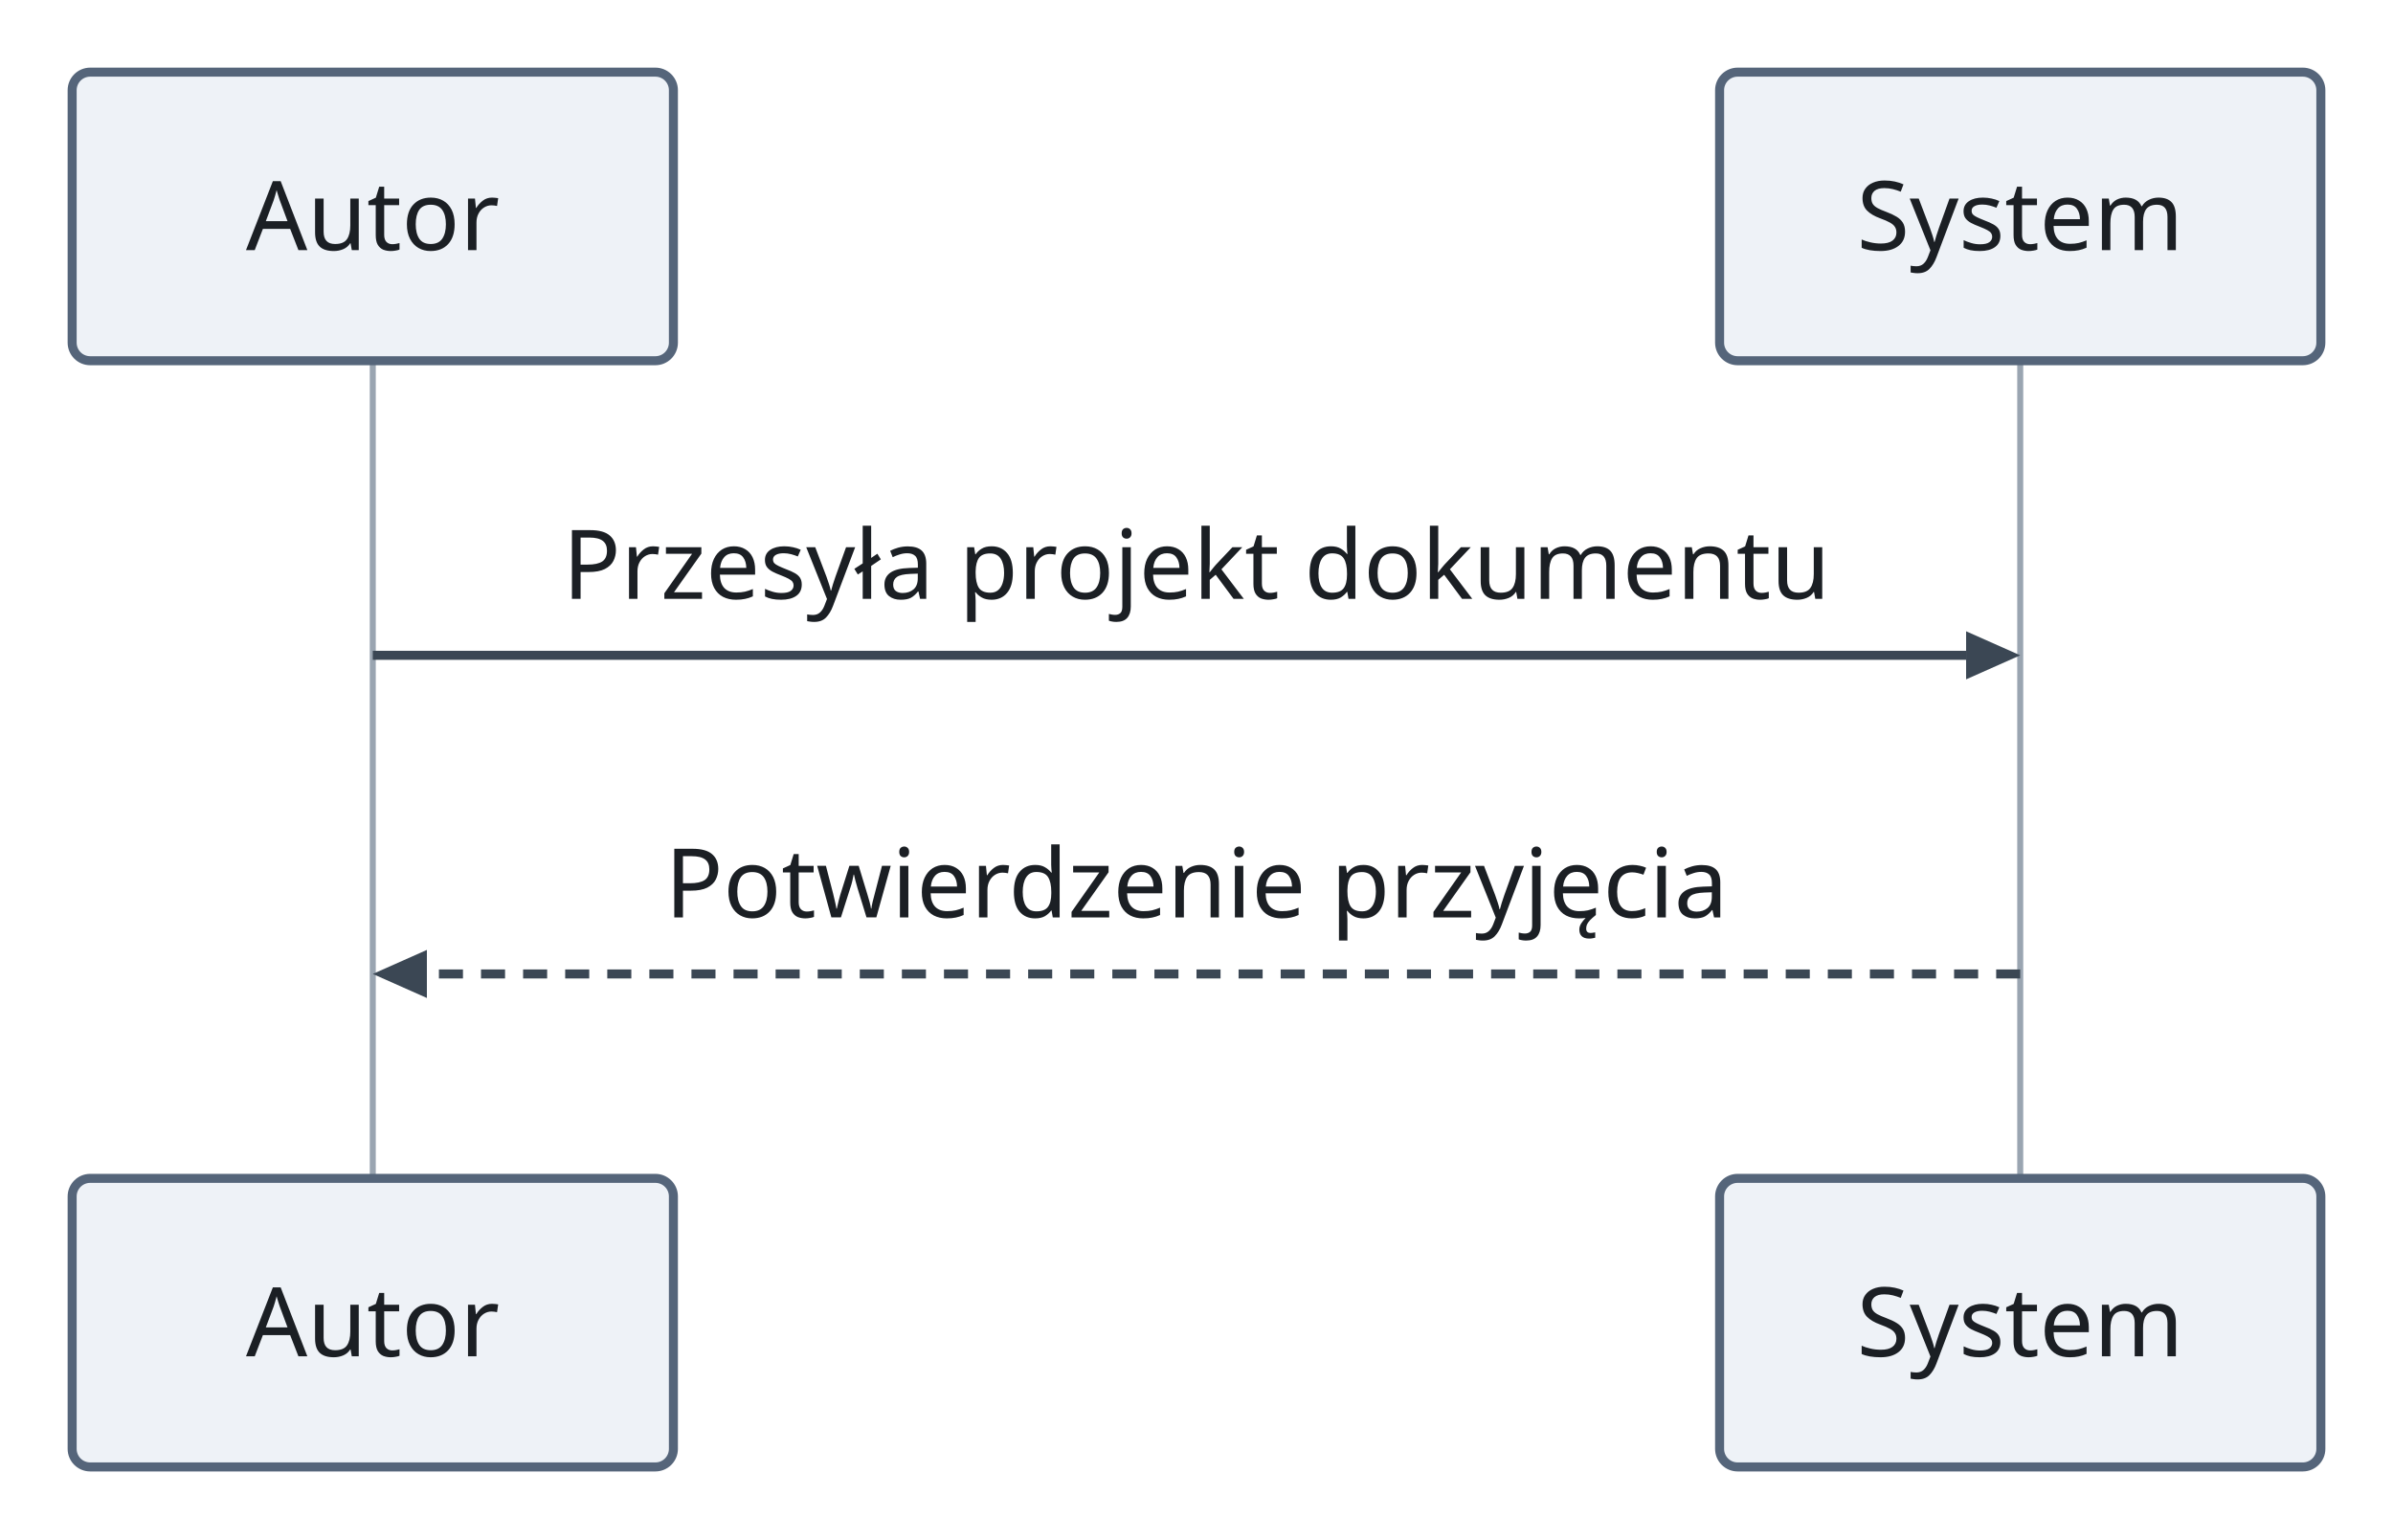
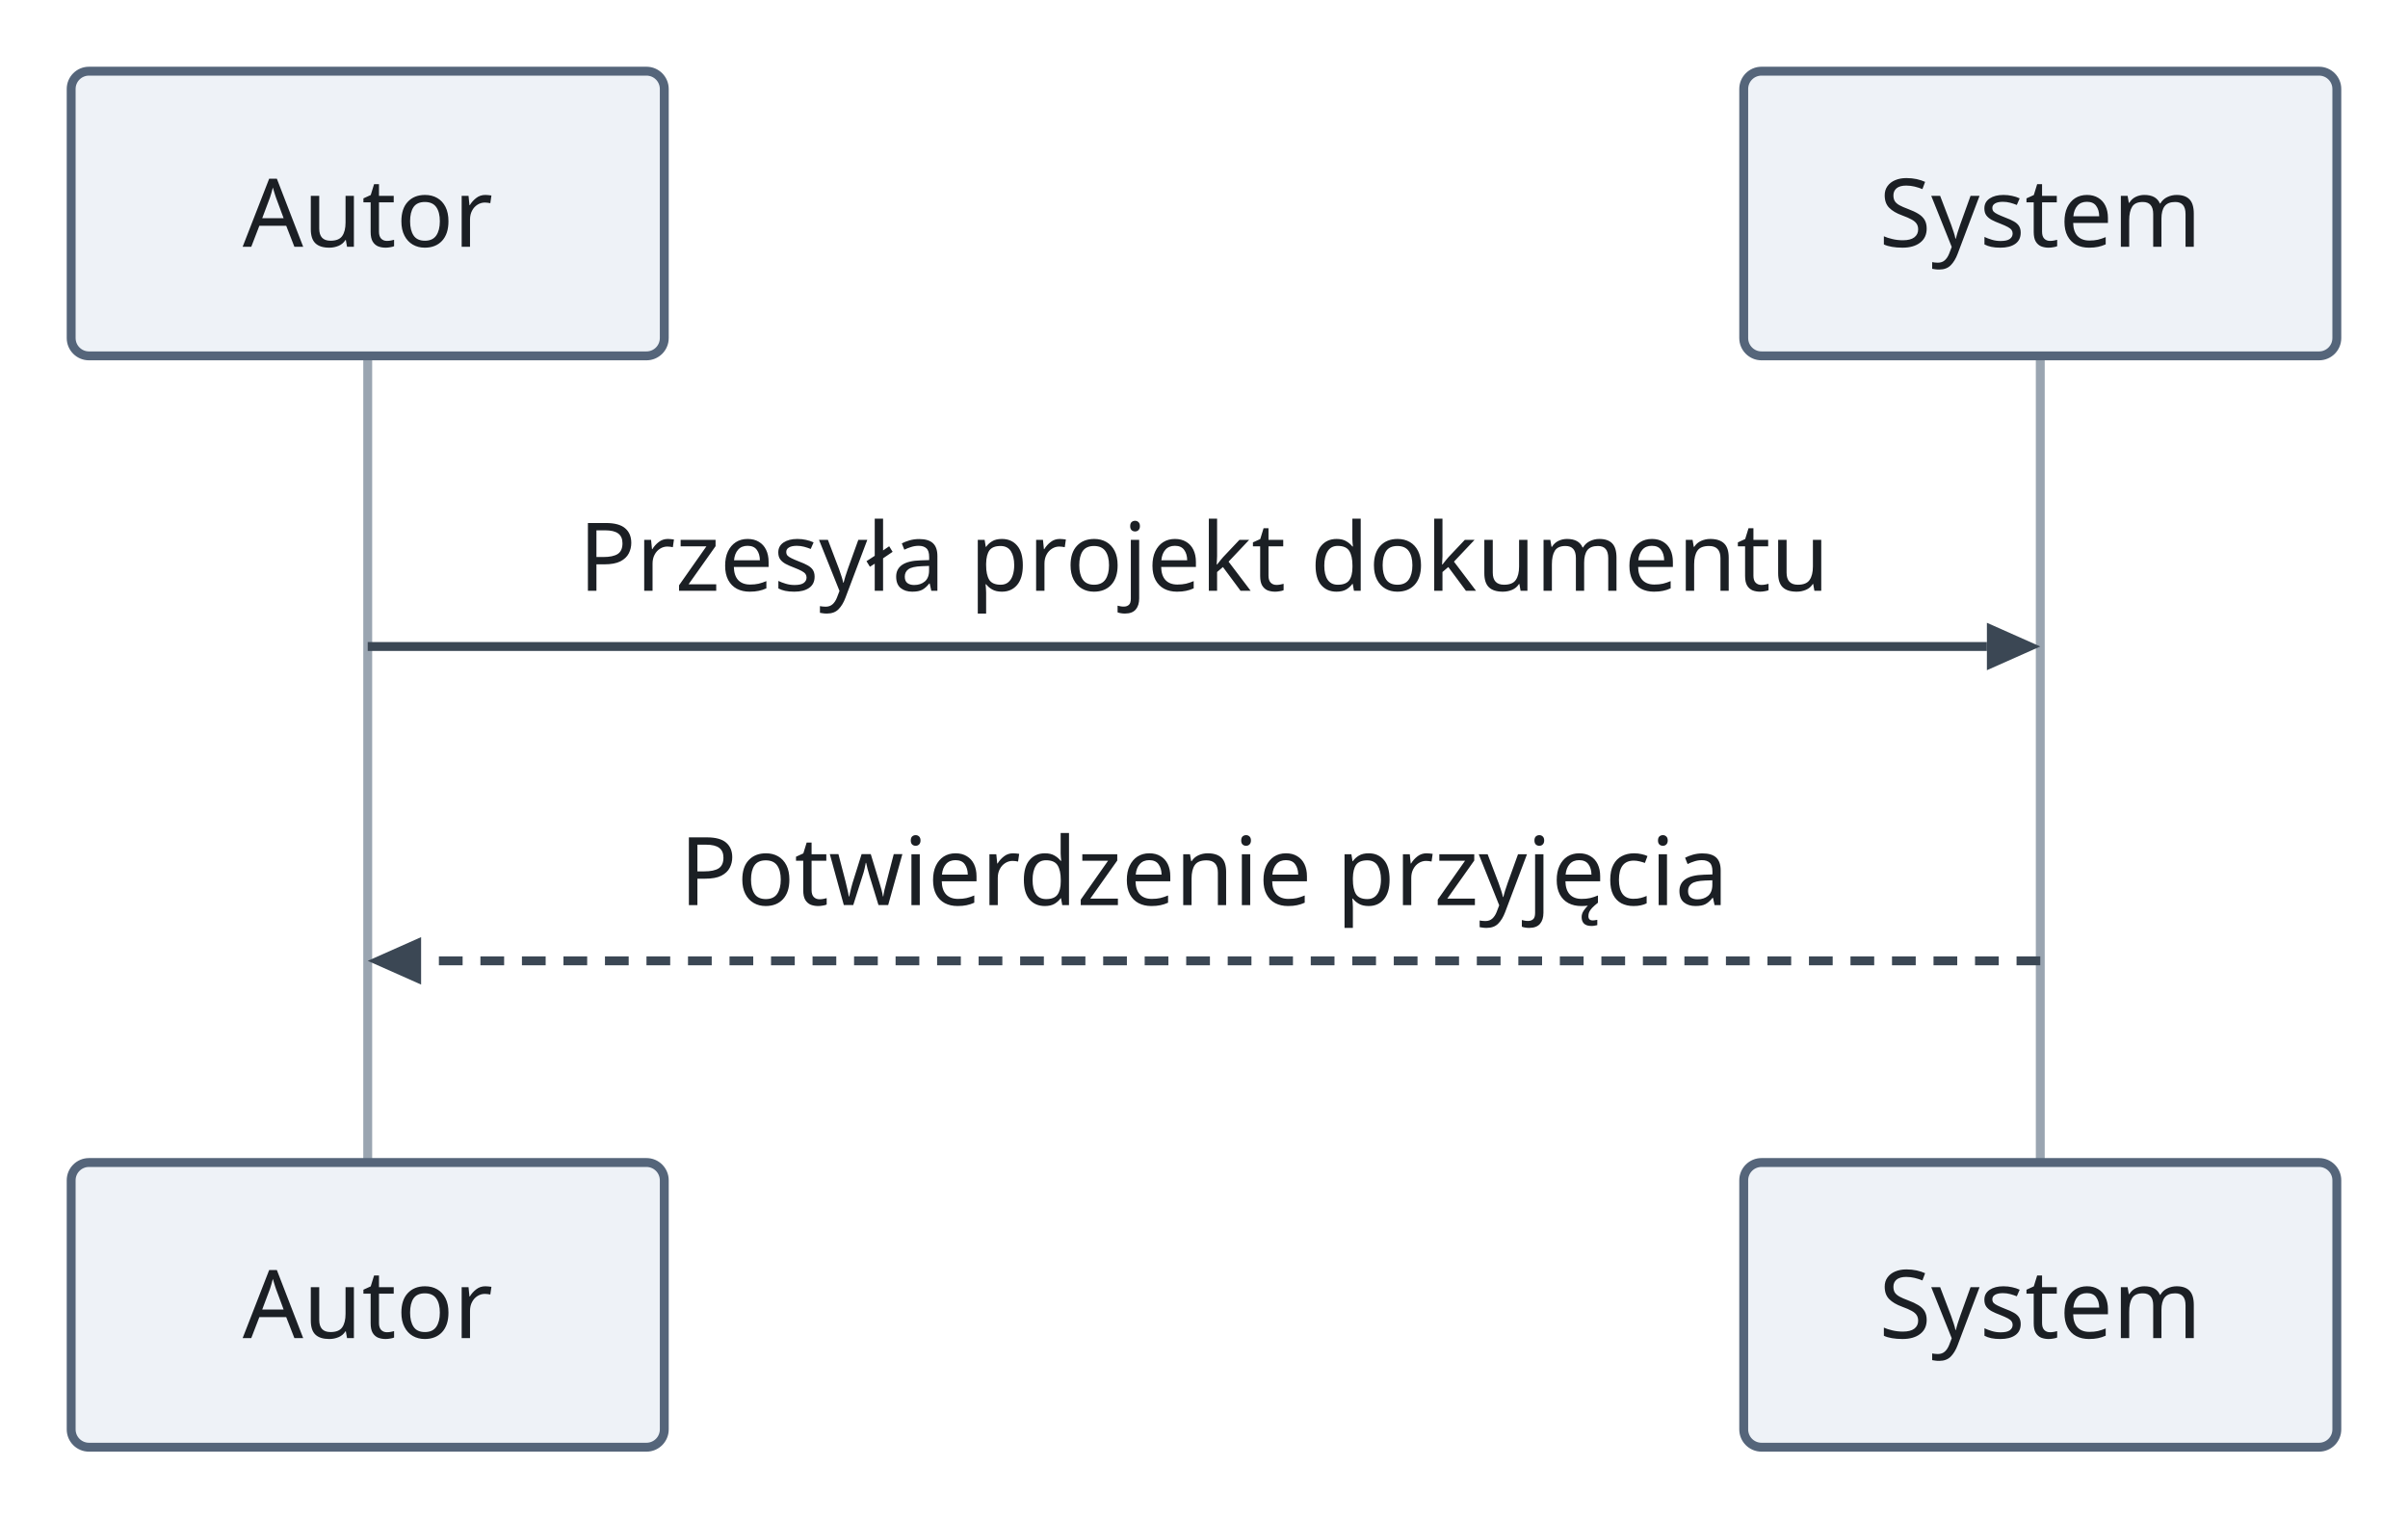
- <svg xmlns="http://www.w3.org/2000/svg" version="1.1" width="398" height="256" viewBox="-62 -12 398 256" role="img" font-family="sans-serif" font-size="16">
-   <line class="lifeline" x1="0" y1="48" x2="0" y2="184" fill="none" stroke="#9aa5b1" stroke-width="1" />
-   <line class="lifeline" x1="274" y1="48" x2="274" y2="184" fill="none" stroke="#9aa5b1" stroke-width="1" />
+ <svg xmlns="http://www.w3.org/2000/svg" version="1.1" width="406" height="256" viewBox="-62 -12 406 256" role="img" font-family="Recursive, sans-serif" font-size="16">
+   <line class="lifeline" x1="0" y1="48" x2="0" y2="184" fill="none" stroke="#9aa5b1" stroke-width="1.5" />
+   <line class="lifeline" x1="282" y1="48" x2="282" y2="184" fill="none" stroke="#9aa5b1" stroke-width="1.5" />
  <rect class="participant" x="-50" y="0" width="100" height="48" rx="3" fill="#eef2f7" stroke="#55657a" stroke-width="1.5" />
-   <rect class="participant" x="224" y="0" width="100" height="48" rx="3" fill="#eef2f7" stroke="#55657a" stroke-width="1.5" />
-   <polygon class="arrowhead" points="274,97 265,93 265,101" fill="#3b4754" />
-   <line class="message" x1="0" y1="97" x2="265" y2="97" fill="none" stroke="#3b4754" stroke-width="1.5" />
+   <rect class="participant" x="232" y="0" width="100" height="48" rx="3" fill="#eef2f7" stroke="#55657a" stroke-width="1.5" />
+   <polygon class="arrowhead" points="282,97 273,93 273,101" fill="#3b4754" />
+   <line class="message" x1="0" y1="97" x2="273" y2="97" fill="none" stroke="#3b4754" stroke-width="1.5" />
  <polygon class="arrowhead" points="0,150 9,146 9,154" fill="#3b4754" />
-   <line class="message" x1="274" y1="150" x2="9" y2="150" fill="none" stroke="#3b4754" stroke-width="1.5" stroke-dasharray="4 3" />
+   <line class="message" x1="282" y1="150" x2="9" y2="150" fill="none" stroke="#3b4754" stroke-width="1.5" stroke-dasharray="4 3" />
  <rect class="participant" x="-50" y="184" width="100" height="48" rx="3" fill="#eef2f7" stroke="#55657a" stroke-width="1.5" />
-   <rect class="participant" x="224" y="184" width="100" height="48" rx="3" fill="#eef2f7" stroke="#55657a" stroke-width="1.5" />
+   <rect class="participant" x="232" y="184" width="100" height="48" rx="3" fill="#eef2f7" stroke="#55657a" stroke-width="1.5" />
  <text class="participant-label" x="0" y="29.6" text-anchor="middle" fill="#1b1f24">Autor</text>
-   <text class="participant-label" x="274" y="29.6" text-anchor="middle" fill="#1b1f24">System</text>
-   <text class="message-label" x="137" y="87.6" text-anchor="middle" fill="#1b1f24">Przesyła projekt dokumentu</text>
-   <text class="message-label" x="137" y="140.6" text-anchor="middle" fill="#1b1f24">Potwierdzenie przyjęcia</text>
+   <text class="participant-label" x="282" y="29.6" text-anchor="middle" fill="#1b1f24">System</text>
+   <text class="message-label" x="141" y="87.6" text-anchor="middle" fill="#1b1f24">Przesyła projekt dokumentu</text>
+   <text class="message-label" x="141" y="140.6" text-anchor="middle" fill="#1b1f24">Potwierdzenie przyjęcia</text>
  <text class="participant-label" x="0" y="213.6" text-anchor="middle" fill="#1b1f24">Autor</text>
-   <text class="participant-label" x="274" y="213.6" text-anchor="middle" fill="#1b1f24">System</text>
+   <text class="participant-label" x="282" y="213.6" text-anchor="middle" fill="#1b1f24">System</text>
</svg>
